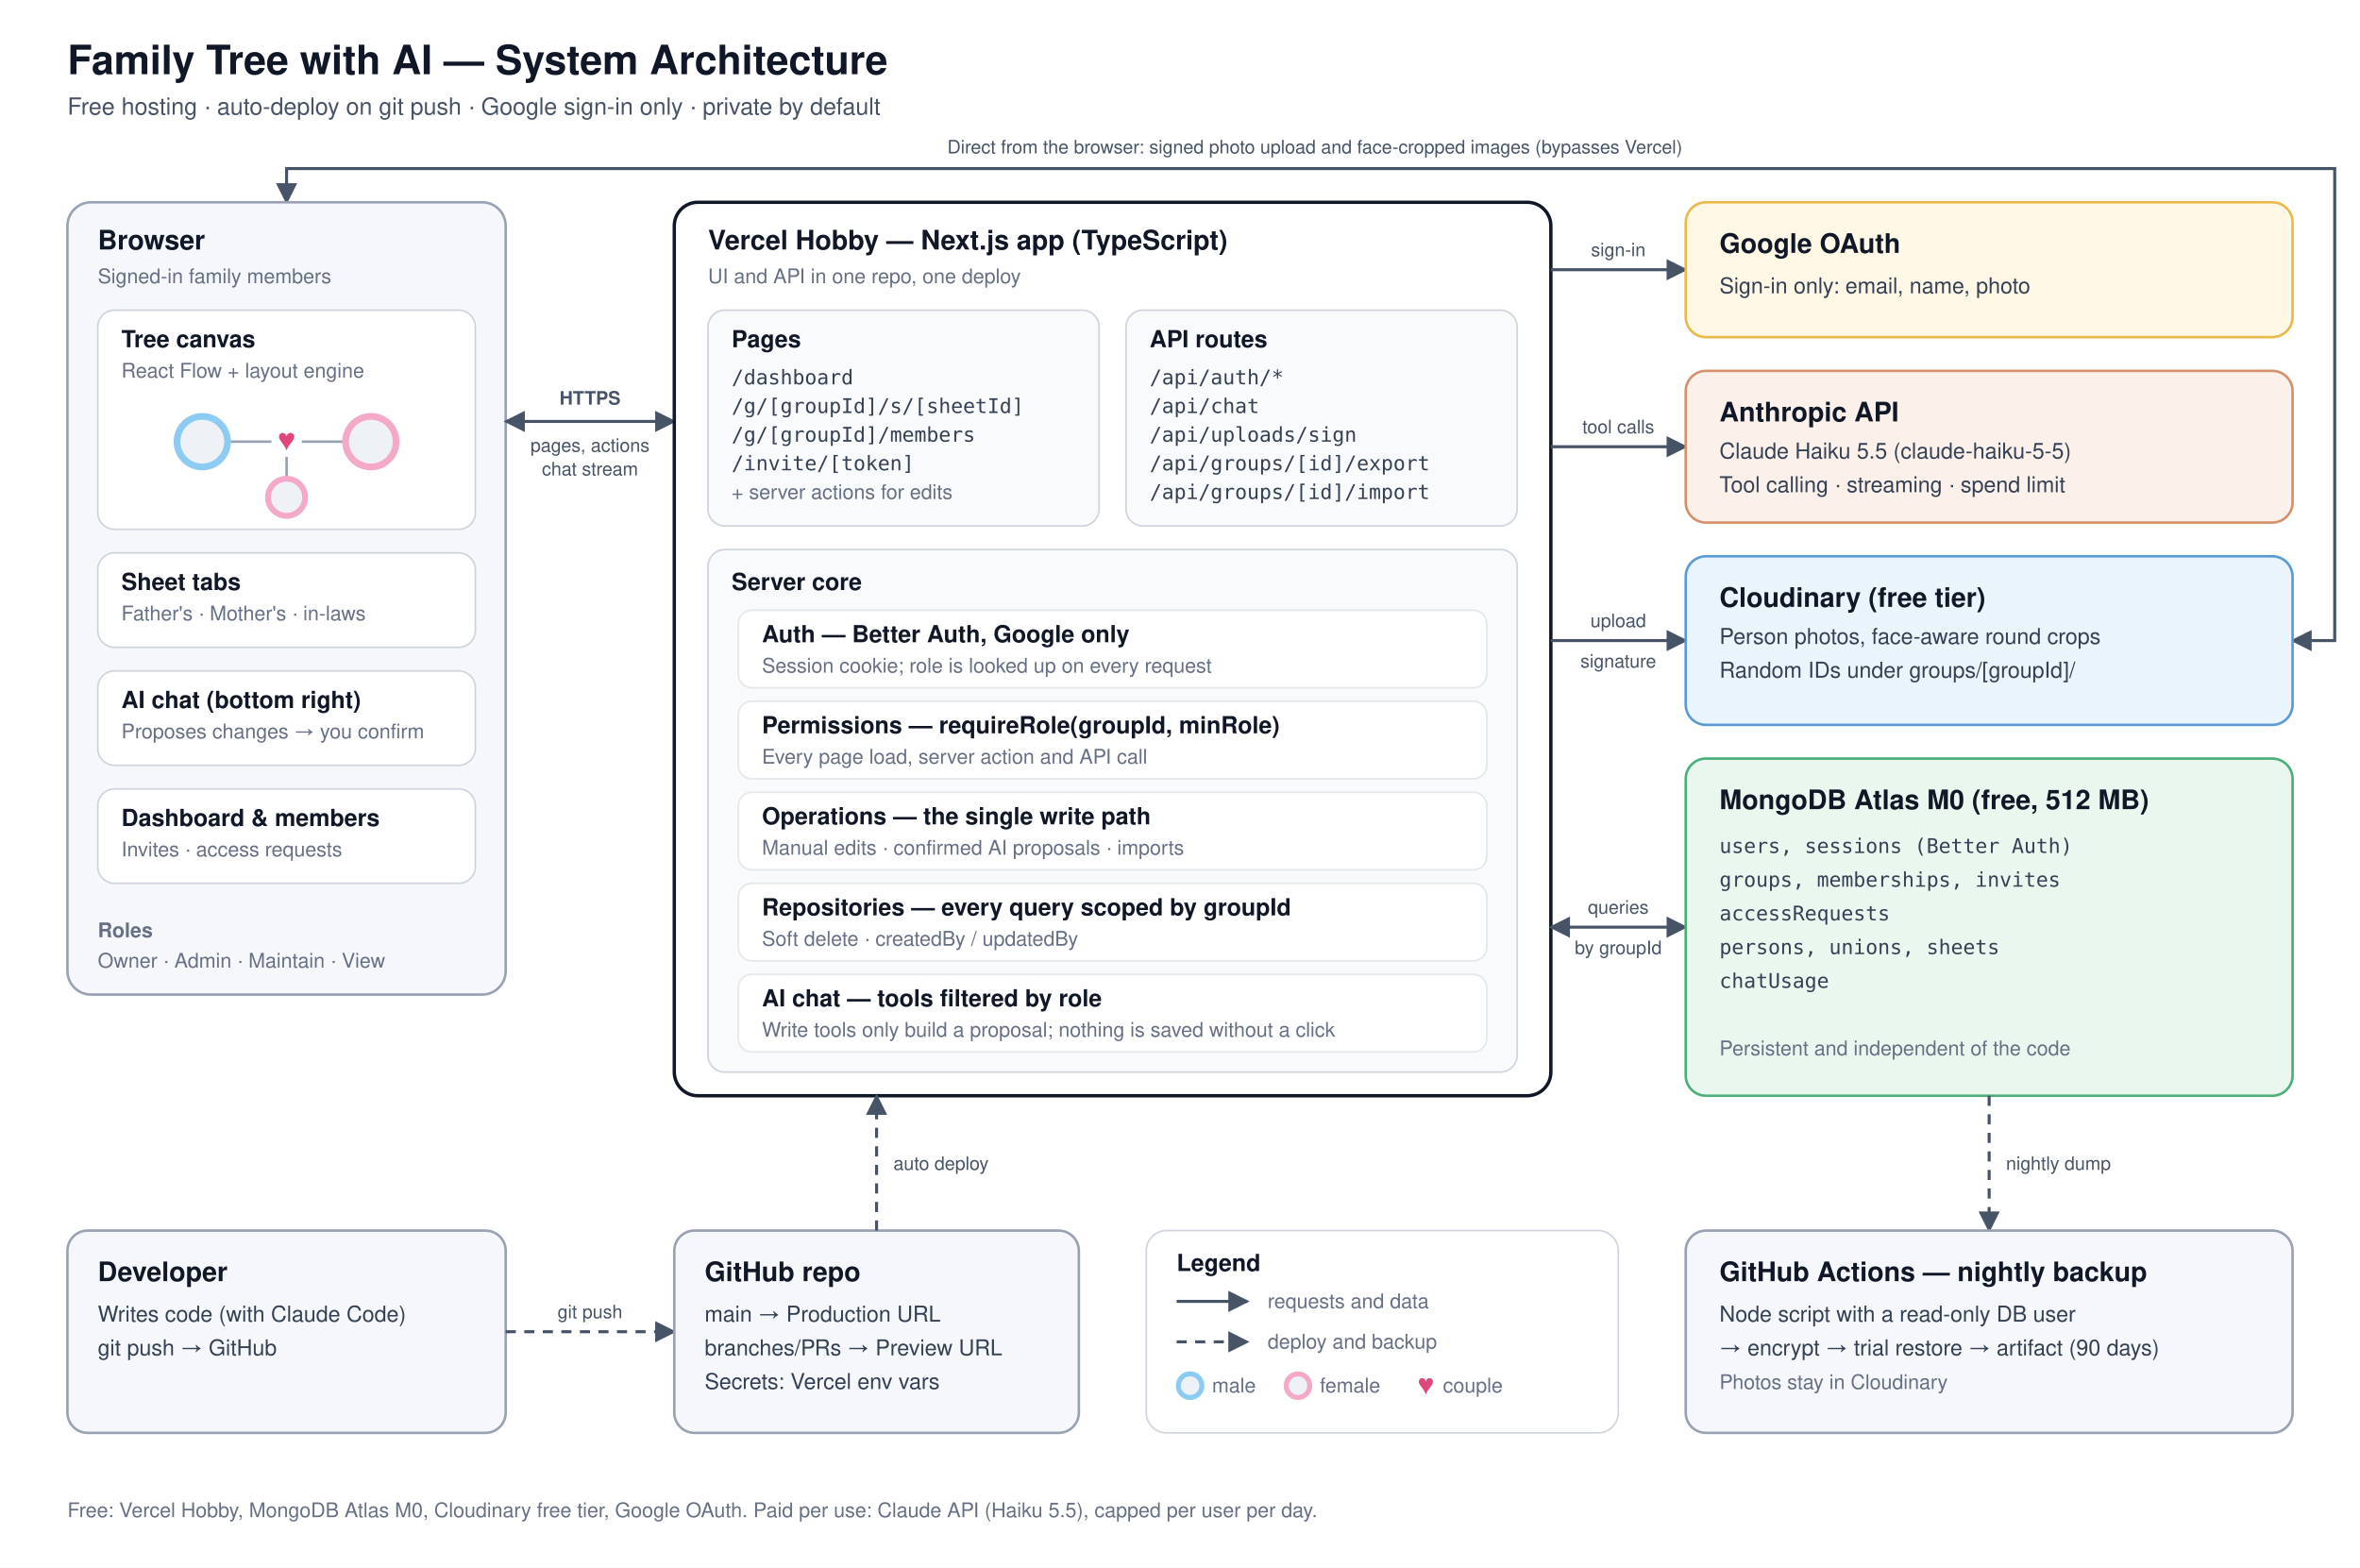
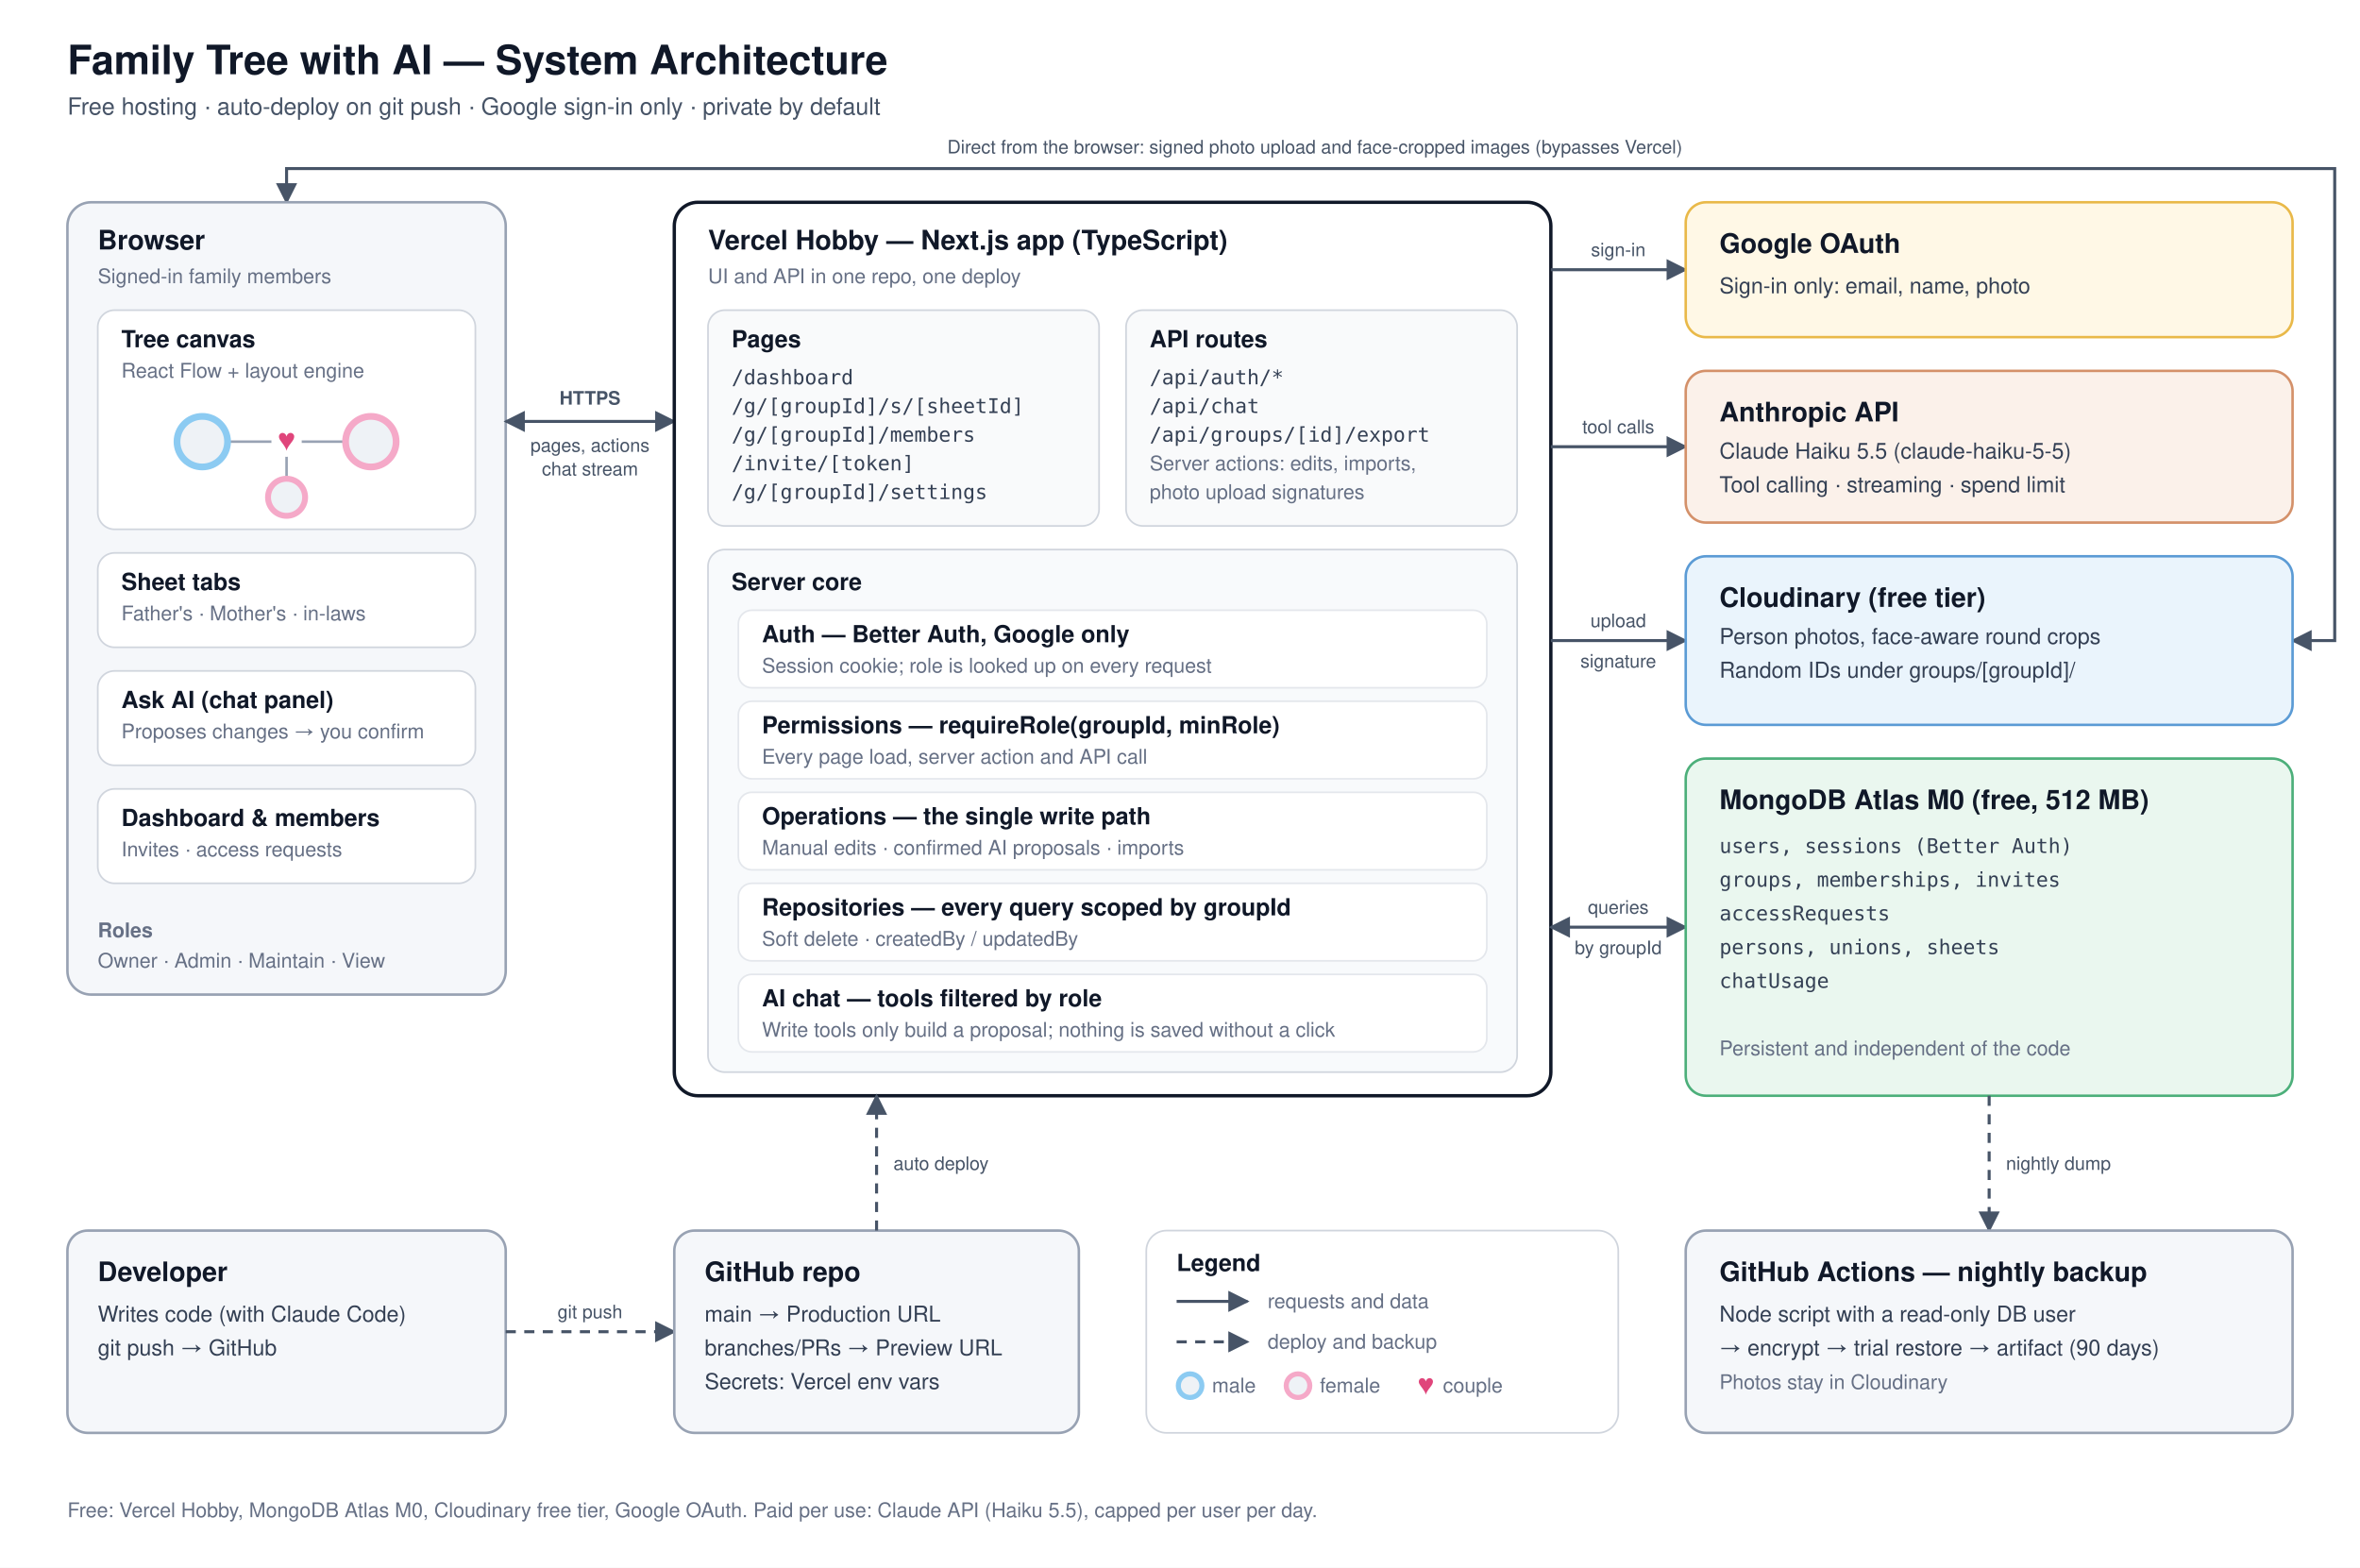
<svg xmlns="http://www.w3.org/2000/svg" width="1400" height="930" viewBox="0 0 1400 930">
  <defs>
    <marker id="arrow" viewBox="0 0 10 10" refX="9" refY="5" markerWidth="7" markerHeight="7" orient="auto-start-reverse">
      <path d="M0,0 L10,5 L0,10 z" fill="#475467" />
    </marker>
    <style>
      text { font-family: -apple-system, BlinkMacSystemFont, "Segoe UI", Helvetica, Arial, sans-serif; }
      .title { font-size: 24px; font-weight: 700; fill: #101828; }
      .subtitle { font-size: 14px; fill: #475467; }
      .h { font-size: 16px; font-weight: 700; fill: #101828; }
      .h2 { font-size: 14px; font-weight: 700; fill: #101828; }
      .s { font-size: 13px; fill: #344054; }
      .g { font-size: 12px; fill: #667085; }
      .m { font-size: 12px; fill: #344054; font-family: ui-monospace, Menlo, Consolas, monospace; }
      .lbl { font-size: 11px; fill: #475467; }
      .flow { stroke: #475467; stroke-width: 1.8; fill: none; }
      .dash { stroke-dasharray: 6 5; }
      .card { fill: #FFFFFF; stroke: #D0D5DD; }
      .row { fill: #FFFFFF; stroke: #E4E7EC; }
    </style>
  </defs>
  <rect width="1400" height="930" fill="#FFFFFF" />
  <text x="40" y="44" class="title">Family Tree with AI — System Architecture</text>
  <text x="40" y="68" class="subtitle">Free hosting · auto-deploy on git push · Google sign-in only · private by default</text>
  <path class="flow" d="M170,120 V100 H1385 V380 H1360" marker-start="url(#arrow)" marker-end="url(#arrow)" />
  <text x="780" y="91" class="lbl" text-anchor="middle">Direct from the browser: signed photo upload and face-cropped images (bypasses Vercel)</text>
  <rect x="40" y="120" width="260" height="470" rx="14" fill="#F5F7FA" stroke="#98A2B3" stroke-width="1.5" />
  <text x="58" y="148" class="h">Browser</text>
  <text x="58" y="168" class="g">Signed-in family members</text>
  <rect x="58" y="184" width="224" height="130" rx="10" class="card" />
  <text x="72" y="206" class="h2">Tree canvas</text>
  <text x="72" y="224" class="g">React Flow + layout engine</text>
  <line x1="135" y1="262" x2="205" y2="262" stroke="#98A2B3" stroke-width="1.5" />
  <line x1="170" y1="262" x2="170" y2="284" stroke="#98A2B3" stroke-width="1.5" />
  <circle cx="120" cy="262" r="15" fill="#EEF2F6" stroke="#8CCBF2" stroke-width="4" />
  <circle cx="220" cy="262" r="15" fill="#EEF2F6" stroke="#F5A9C8" stroke-width="4" />
  <circle cx="170" cy="262" r="9" fill="#FFFFFF" />
  <text x="170" y="267" text-anchor="middle" font-size="14" fill="#E0457B">♥</text>
  <circle cx="170" cy="295" r="11" fill="#EEF2F6" stroke="#F5A9C8" stroke-width="3.5" />
  <rect x="58" y="328" width="224" height="56" rx="10" class="card" />
  <text x="72" y="350" class="h2">Sheet tabs</text>
  <text x="72" y="368" class="g">Father's · Mother's · in-laws</text>
  <rect x="58" y="398" width="224" height="56" rx="10" class="card" />
-   <text x="72" y="420" class="h2">AI chat (bottom right)</text>
+   <text x="72" y="420" class="h2">Ask AI (chat panel)</text>
  <text x="72" y="438" class="g">Proposes changes → you confirm</text>
  <rect x="58" y="468" width="224" height="56" rx="10" class="card" />
  <text x="72" y="490" class="h2">Dashboard &amp; members</text>
  <text x="72" y="508" class="g">Invites · access requests</text>
  <text x="58" y="556" class="g" font-weight="700">Roles</text>
  <text x="58" y="574" class="g">Owner · Admin · Maintain · View</text>
  <line class="flow" x1="300" y1="250" x2="400" y2="250" marker-start="url(#arrow)" marker-end="url(#arrow)" />
  <text x="350" y="240" class="lbl" text-anchor="middle" font-weight="700">HTTPS</text>
  <text x="350" y="268" class="lbl" text-anchor="middle">pages, actions</text>
  <text x="350" y="282" class="lbl" text-anchor="middle">chat stream</text>
  <rect x="400" y="120" width="520" height="530" rx="14" fill="#FFFFFF" stroke="#101828" stroke-width="2" />
  <text x="420" y="148" class="h">Vercel Hobby — Next.js app (TypeScript)</text>
  <text x="420" y="168" class="g">UI and API in one repo, one deploy</text>
  <rect x="420" y="184" width="232" height="128" rx="10" fill="#F9FAFB" stroke="#D0D5DD" />
  <text x="434" y="206" class="h2">Pages</text>
  <text x="434" y="228" class="m">/dashboard</text>
  <text x="434" y="245" class="m">/g/[groupId]/s/[sheetId]</text>
  <text x="434" y="262" class="m">/g/[groupId]/members</text>
  <text x="434" y="279" class="m">/invite/[token]</text>
-   <text x="434" y="296" class="g">+ server actions for edits</text>
+   <text x="434" y="296" class="m">/g/[groupId]/settings</text>
  <rect x="668" y="184" width="232" height="128" rx="10" fill="#F9FAFB" stroke="#D0D5DD" />
  <text x="682" y="206" class="h2">API routes</text>
  <text x="682" y="228" class="m">/api/auth/*</text>
  <text x="682" y="245" class="m">/api/chat</text>
-   <text x="682" y="262" class="m">/api/uploads/sign</text>
-   <text x="682" y="279" class="m">/api/groups/[id]/export</text>
-   <text x="682" y="296" class="m">/api/groups/[id]/import</text>
+   <text x="682" y="262" class="m">/api/groups/[id]/export</text>
+   <text x="682" y="279" class="g">Server actions: edits, imports,</text>
+   <text x="682" y="296" class="g">photo upload signatures</text>
  <rect x="420" y="326" width="480" height="310" rx="10" fill="#F8FAFC" stroke="#D0D5DD" />
  <text x="434" y="350" class="h2">Server core</text>
  <rect x="438" y="362" width="444" height="46" rx="8" class="row" />
  <text x="452" y="381" class="h2">Auth — Better Auth, Google only</text>
  <text x="452" y="399" class="g">Session cookie; role is looked up on every request</text>
  <rect x="438" y="416" width="444" height="46" rx="8" class="row" />
  <text x="452" y="435" class="h2">Permissions — requireRole(groupId, minRole)</text>
  <text x="452" y="453" class="g">Every page load, server action and API call</text>
  <rect x="438" y="470" width="444" height="46" rx="8" class="row" />
  <text x="452" y="489" class="h2">Operations — the single write path</text>
  <text x="452" y="507" class="g">Manual edits · confirmed AI proposals · imports</text>
  <rect x="438" y="524" width="444" height="46" rx="8" class="row" />
  <text x="452" y="543" class="h2">Repositories — every query scoped by groupId</text>
  <text x="452" y="561" class="g">Soft delete · createdBy / updatedBy</text>
  <rect x="438" y="578" width="444" height="46" rx="8" class="row" />
  <text x="452" y="597" class="h2">AI chat — tools filtered by role</text>
  <text x="452" y="615" class="g">Write tools only build a proposal; nothing is saved without a click</text>
  <line class="flow" x1="920" y1="160" x2="1000" y2="160" marker-end="url(#arrow)" />
  <text x="960" y="152" class="lbl" text-anchor="middle">sign-in</text>
  <line class="flow" x1="920" y1="265" x2="1000" y2="265" marker-end="url(#arrow)" />
  <text x="960" y="257" class="lbl" text-anchor="middle">tool calls</text>
  <line class="flow" x1="920" y1="380" x2="1000" y2="380" marker-end="url(#arrow)" />
  <text x="960" y="372" class="lbl" text-anchor="middle">upload</text>
  <text x="960" y="396" class="lbl" text-anchor="middle">signature</text>
  <line class="flow" x1="920" y1="550" x2="1000" y2="550" marker-start="url(#arrow)" marker-end="url(#arrow)" />
  <text x="960" y="542" class="lbl" text-anchor="middle">queries</text>
  <text x="960" y="566" class="lbl" text-anchor="middle">by groupId</text>
  <rect x="1000" y="120" width="360" height="80" rx="12" fill="#FFF8E6" stroke="#E9B949" stroke-width="1.5" />
  <text x="1020" y="150" class="h">Google OAuth</text>
  <text x="1020" y="174" class="s">Sign-in only: email, name, photo</text>
  <rect x="1000" y="220" width="360" height="90" rx="12" fill="#FBF1EA" stroke="#D4916A" stroke-width="1.5" />
  <text x="1020" y="250" class="h">Anthropic API</text>
  <text x="1020" y="272" class="s">Claude Haiku 5.5 (claude-haiku-5-5)</text>
  <text x="1020" y="292" class="s">Tool calling · streaming · spend limit</text>
  <rect x="1000" y="330" width="360" height="100" rx="12" fill="#EAF4FC" stroke="#5B9BD5" stroke-width="1.5" />
  <text x="1020" y="360" class="h">Cloudinary (free tier)</text>
  <text x="1020" y="382" class="s">Person photos, face-aware round crops</text>
  <text x="1020" y="402" class="s">Random IDs under groups/[groupId]/</text>
  <rect x="1000" y="450" width="360" height="200" rx="12" fill="#EAF7EF" stroke="#4CAF7A" stroke-width="1.5" />
  <text x="1020" y="480" class="h">MongoDB Atlas M0 (free, 512 MB)</text>
  <text x="1020" y="506" class="m">users, sessions (Better Auth)</text>
  <text x="1020" y="526" class="m">groups, memberships, invites</text>
  <text x="1020" y="546" class="m">accessRequests</text>
  <text x="1020" y="566" class="m">persons, unions, sheets</text>
  <text x="1020" y="586" class="m">chatUsage</text>
  <text x="1020" y="626" class="g">Persistent and independent of the code</text>
  <rect x="40" y="730" width="260" height="120" rx="12" fill="#F5F7FA" stroke="#98A2B3" stroke-width="1.5" />
  <text x="58" y="760" class="h">Developer</text>
  <text x="58" y="784" class="s">Writes code (with Claude Code)</text>
  <text x="58" y="804" class="s">git push → GitHub</text>
  <line class="flow dash" x1="300" y1="790" x2="400" y2="790" marker-end="url(#arrow)" />
  <text x="350" y="782" class="lbl" text-anchor="middle">git push</text>
  <rect x="400" y="730" width="240" height="120" rx="12" fill="#F5F7FA" stroke="#98A2B3" stroke-width="1.5" />
  <text x="418" y="760" class="h">GitHub repo</text>
  <text x="418" y="784" class="s">main → Production URL</text>
  <text x="418" y="804" class="s">branches/PRs → Preview URL</text>
  <text x="418" y="824" class="s">Secrets: Vercel env vars</text>
  <line class="flow dash" x1="520" y1="730" x2="520" y2="650" marker-end="url(#arrow)" />
  <text x="530" y="694" class="lbl">auto deploy</text>
  <rect x="680" y="730" width="280" height="120" rx="12" fill="#FFFFFF" stroke="#D0D5DD" />
  <text x="698" y="754" class="h2">Legend</text>
  <line class="flow" x1="698" y1="772" x2="740" y2="772" marker-end="url(#arrow)" />
  <text x="752" y="776" class="g">requests and data</text>
  <line class="flow dash" x1="698" y1="796" x2="740" y2="796" marker-end="url(#arrow)" />
  <text x="752" y="800" class="g">deploy and backup</text>
  <circle cx="706" cy="822" r="7" fill="#EEF2F6" stroke="#8CCBF2" stroke-width="3" />
  <text x="719" y="826" class="g">male</text>
  <circle cx="770" cy="822" r="7" fill="#EEF2F6" stroke="#F5A9C8" stroke-width="3" />
  <text x="783" y="826" class="g">female</text>
  <text x="842" y="827" font-size="13" fill="#E0457B">♥</text>
  <text x="856" y="826" class="g">couple</text>
  <line class="flow dash" x1="1180" y1="650" x2="1180" y2="730" marker-end="url(#arrow)" />
  <text x="1190" y="694" class="lbl">nightly dump</text>
  <rect x="1000" y="730" width="360" height="120" rx="12" fill="#F5F7FA" stroke="#98A2B3" stroke-width="1.5" />
  <text x="1020" y="760" class="h">GitHub Actions — nightly backup</text>
  <text x="1020" y="784" class="s">Node script with a read-only DB user</text>
  <text x="1020" y="804" class="s">→ encrypt → trial restore → artifact (90 days)</text>
  <text x="1020" y="824" class="g">Photos stay in Cloudinary</text>
  <text x="40" y="900" class="g">Free: Vercel Hobby, MongoDB Atlas M0, Cloudinary free tier, Google OAuth.   Paid per use: Claude API (Haiku 5.5), capped per user per day.</text>
</svg>
